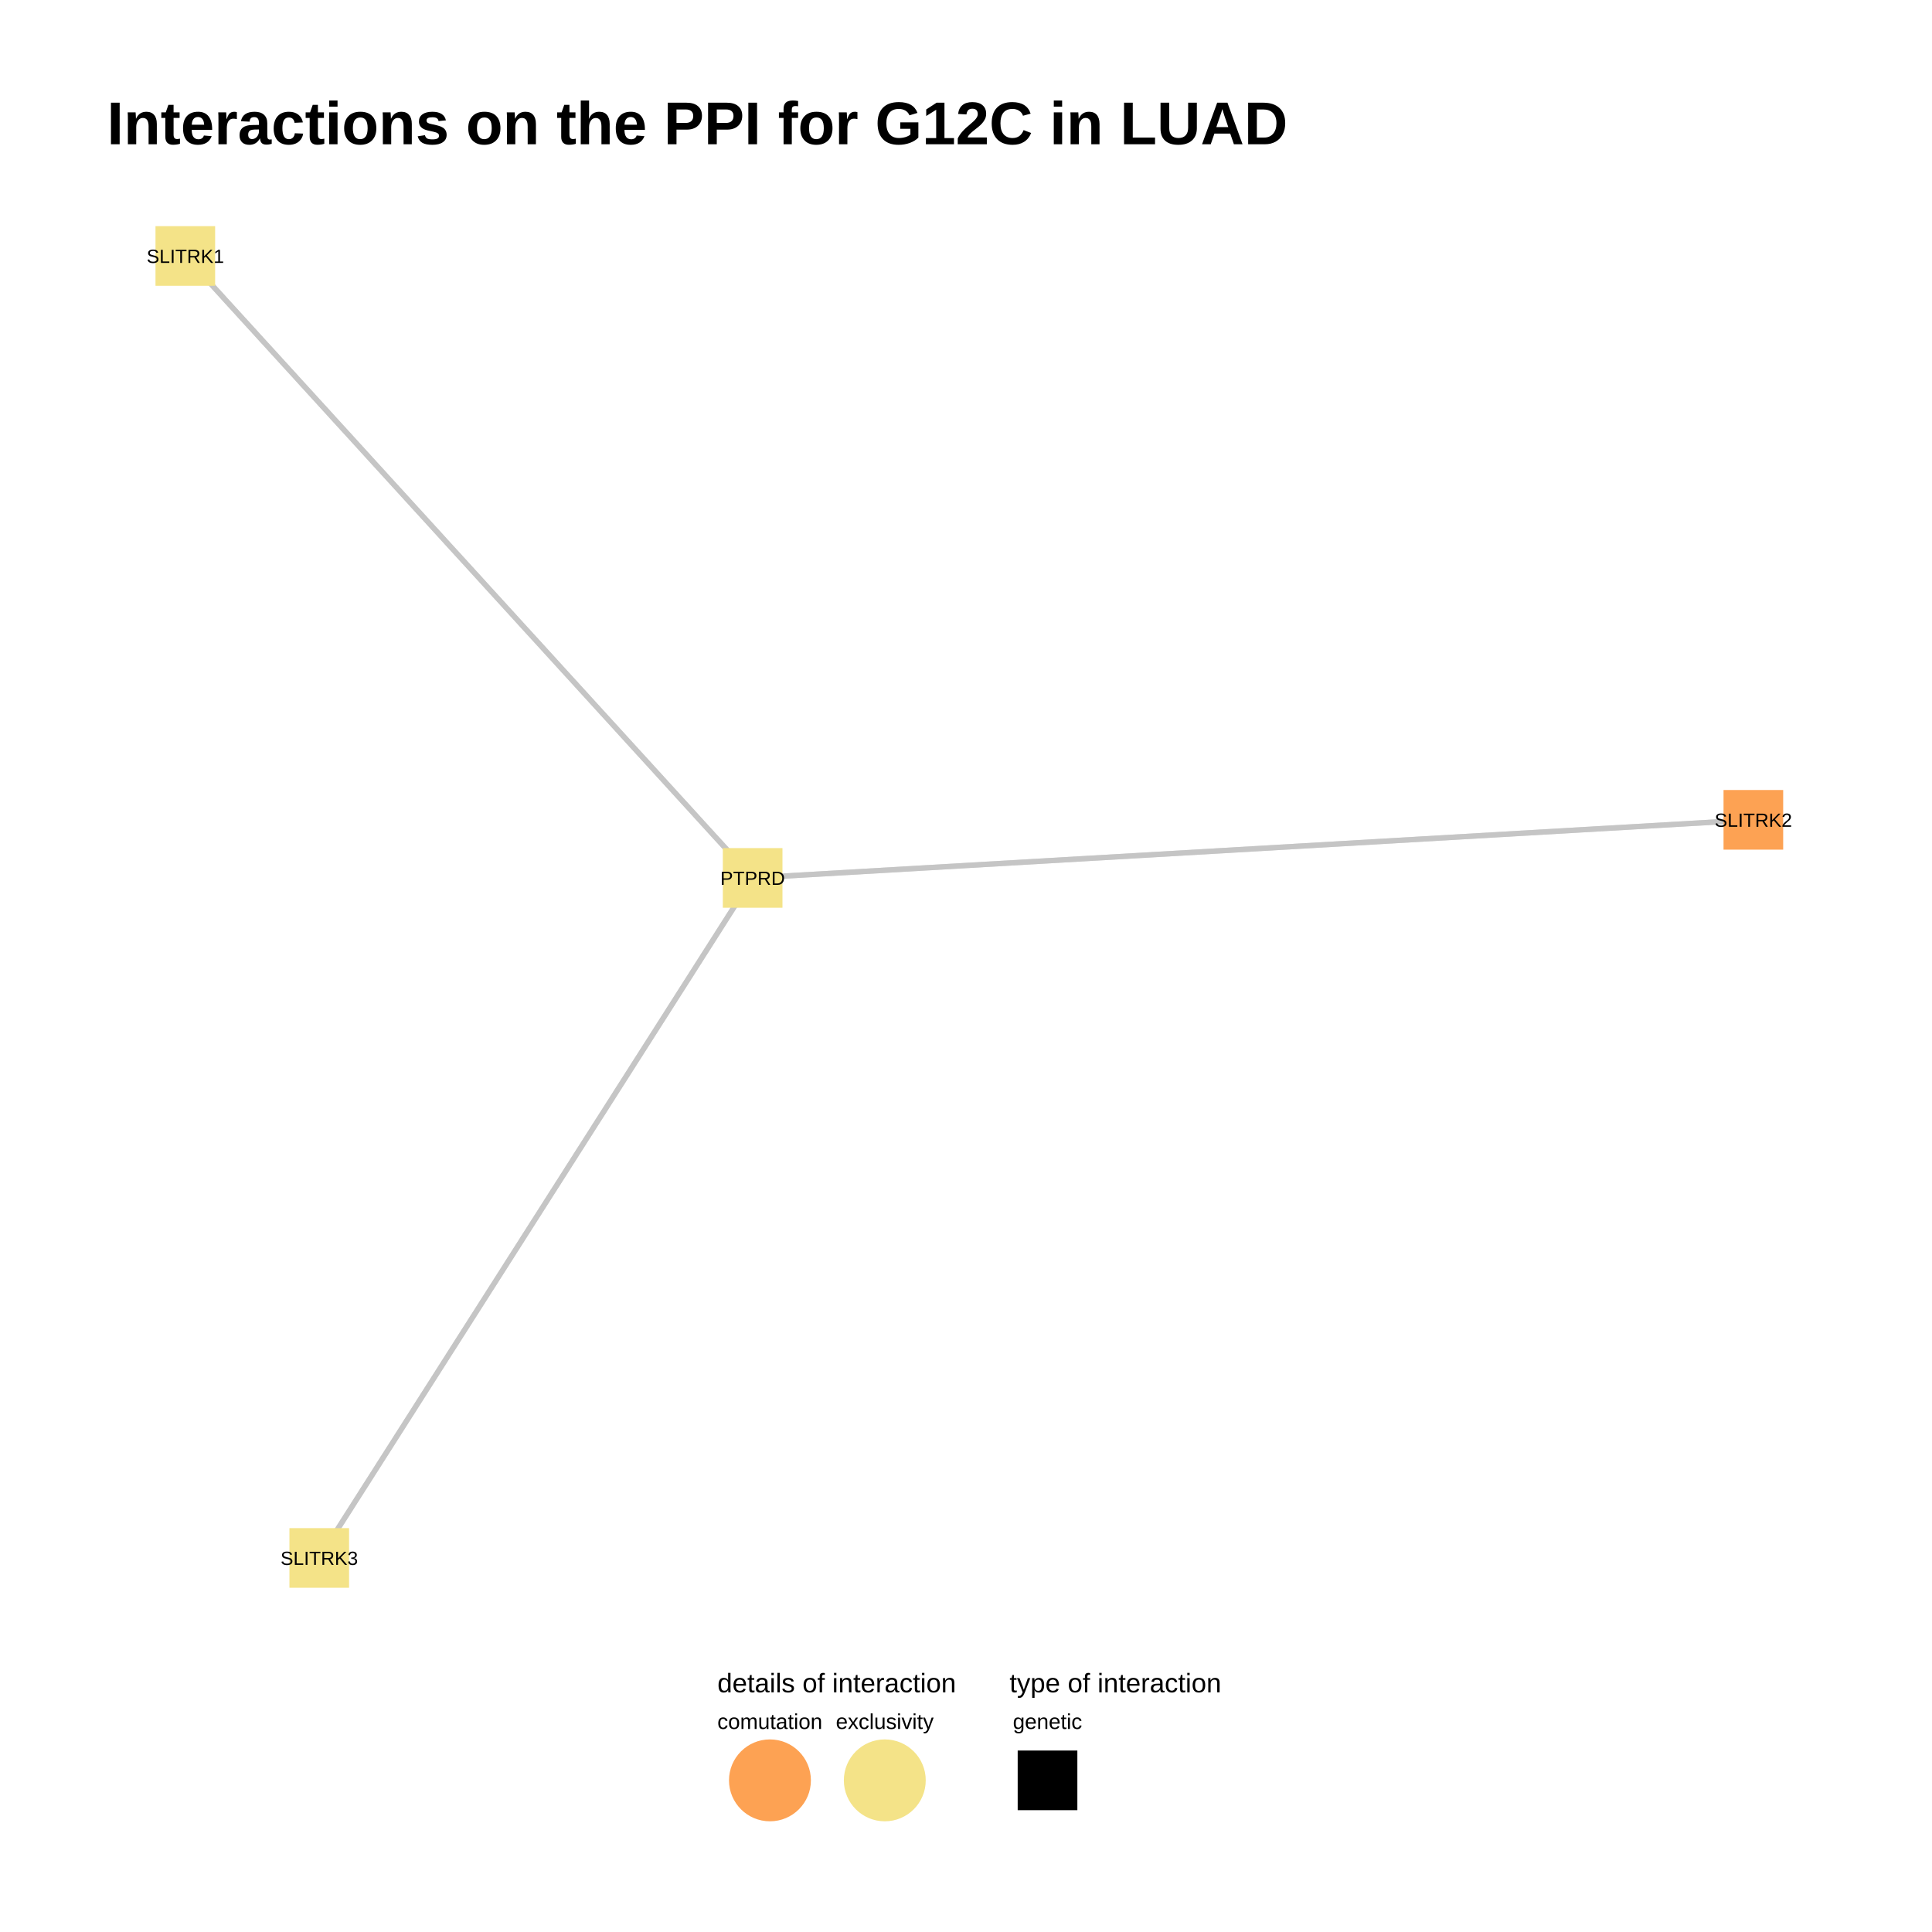
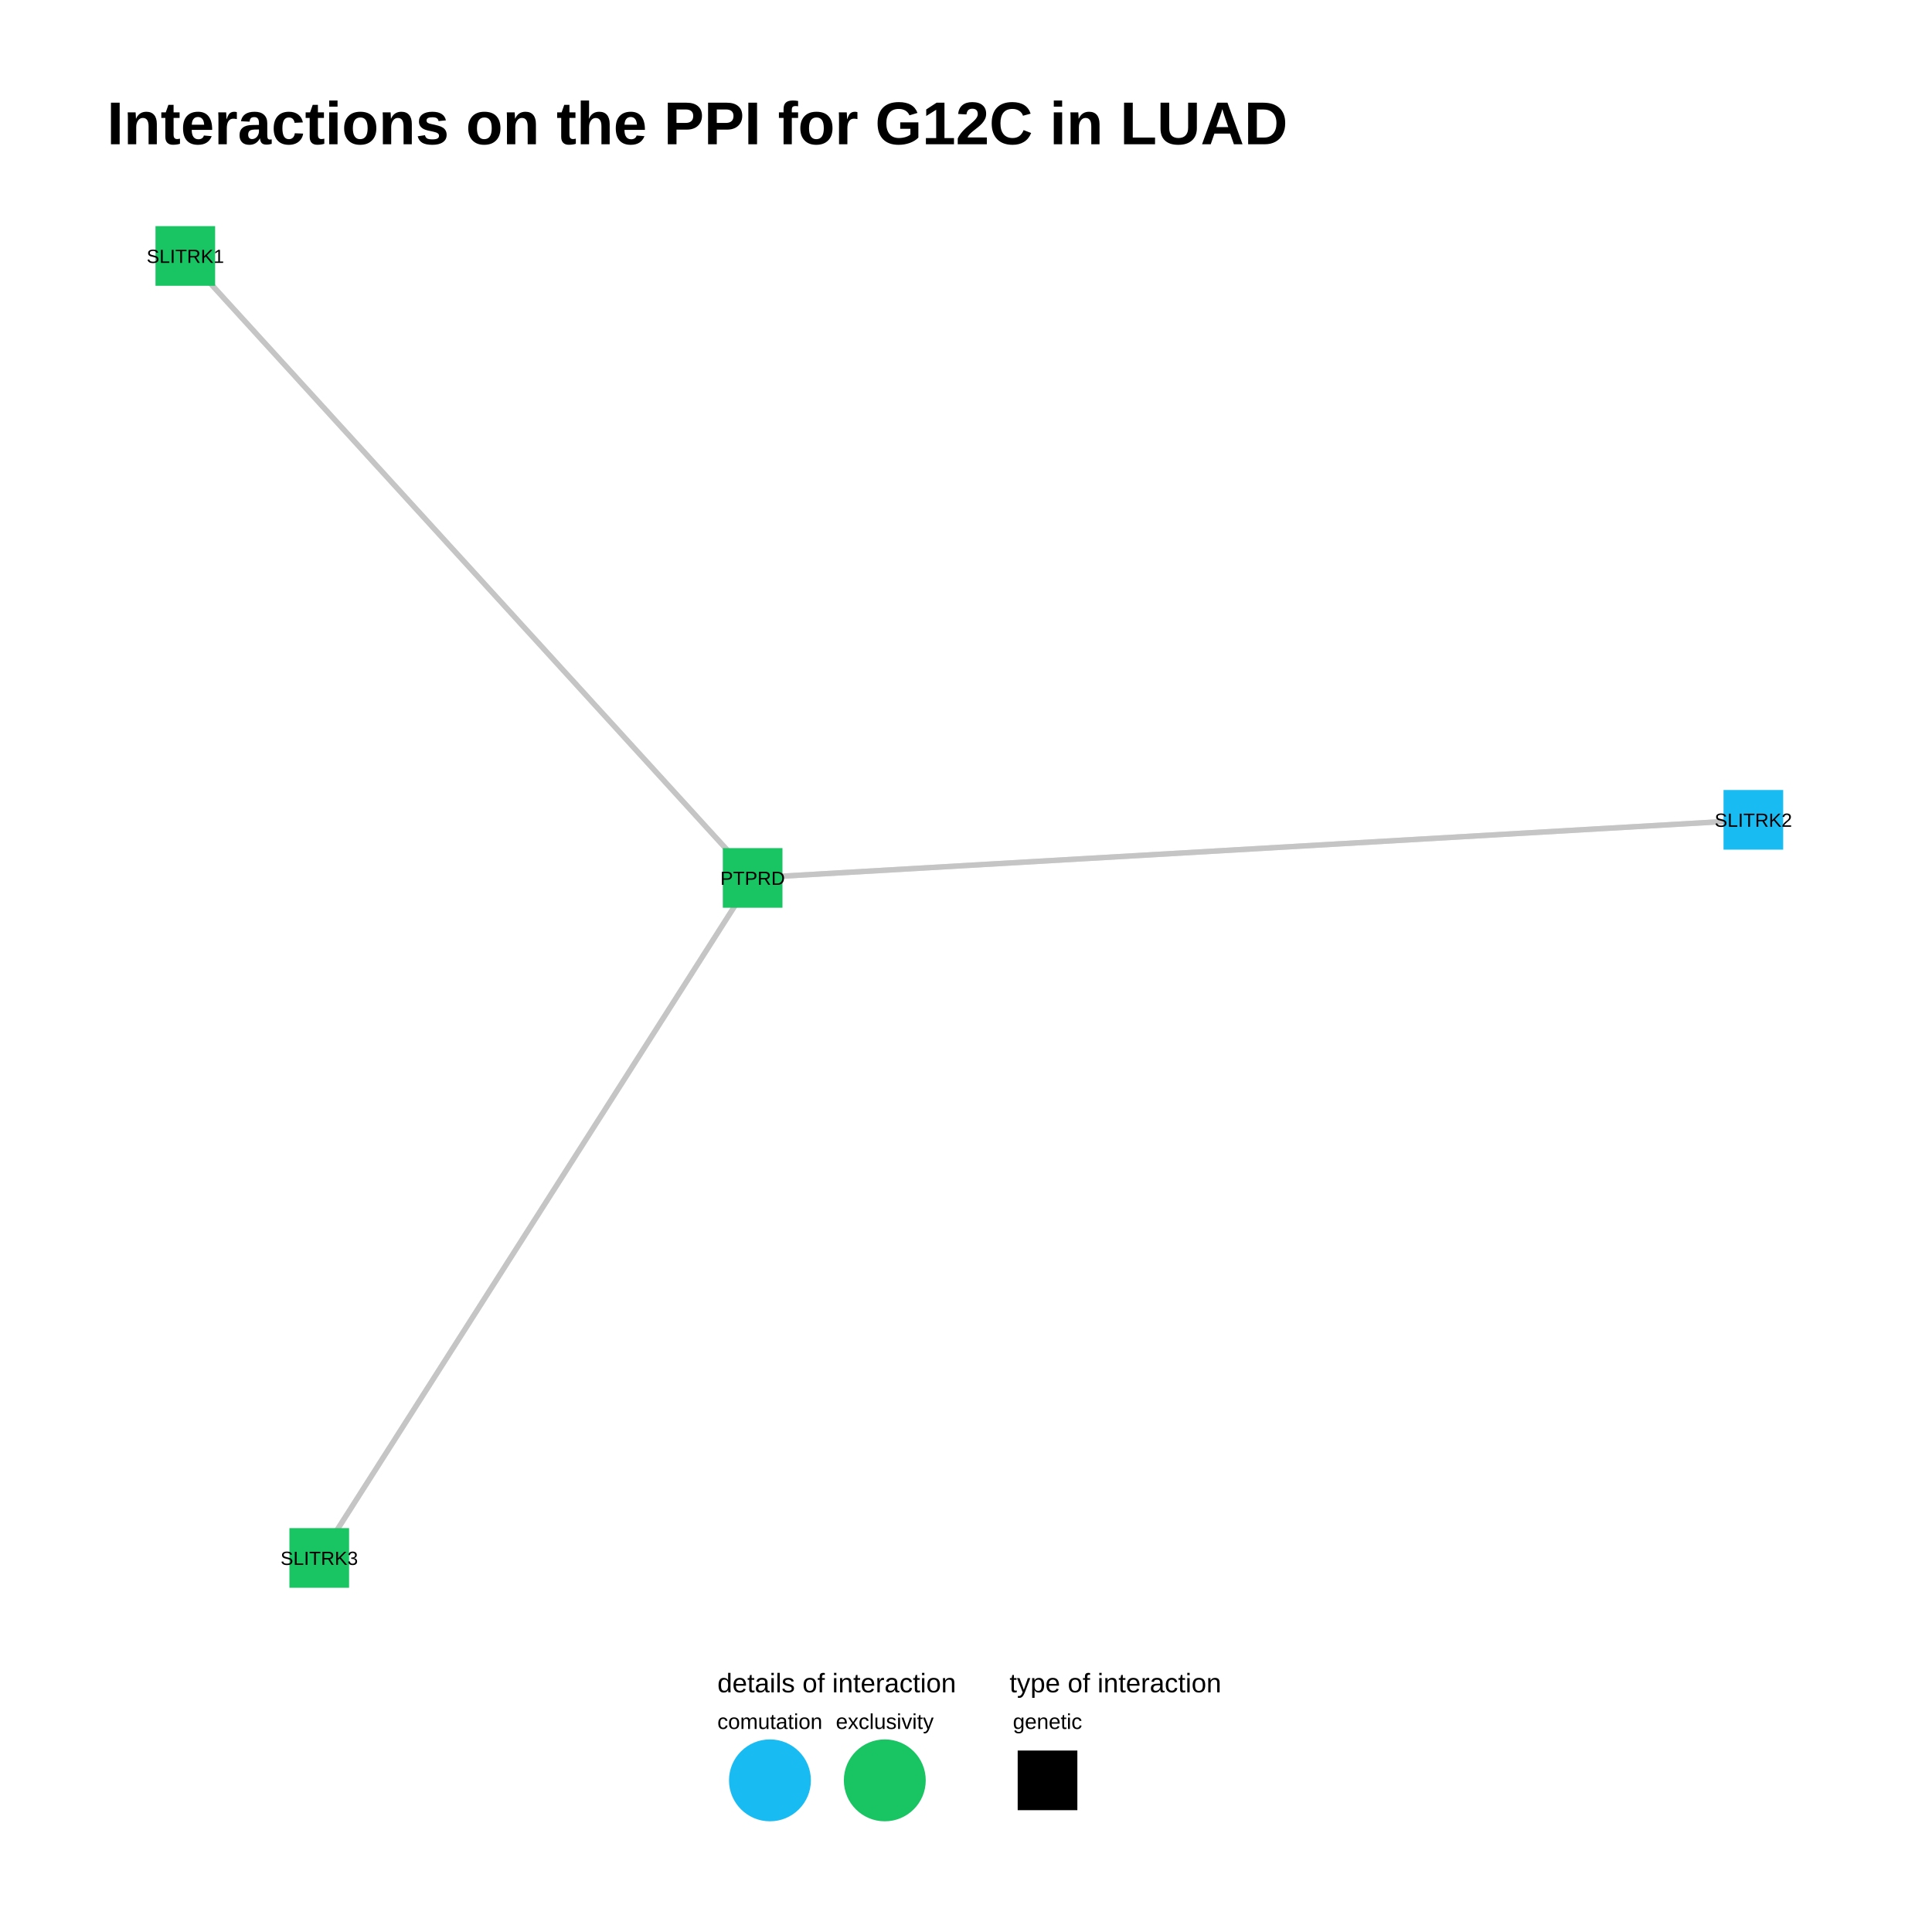
<svg xmlns="http://www.w3.org/2000/svg" viewBox="0 0 576.00 576.00">
  <defs>
    <style type="text/css">
    line, polyline, polygon, path, rect, circle {
      fill: none;
      stroke: #000000;
      stroke-linecap: round;
      stroke-linejoin: round;
      stroke-miterlimit: 10.00;
    }
  </style>
  </defs>
  <rect width="100%" height="100%" style="stroke: none; fill: #FFFFFF;" />
  <rect x="0.00" y="0.00" width="576.00" height="576.00" style="stroke-width: 0.78; stroke: none; fill: #FFFFFF;" />
  <defs>
    <clipPath id="cpMzEuODh8NTQ2LjExfDQ4My44OXw1Ni45MA==">
      <rect x="31.88" y="56.90" width="514.23" height="426.99" />
    </clipPath>
  </defs>
  <polyline points="522.74,244.42 519.72,244.60 516.71,244.77 513.70,244.95 510.68,245.12 507.67,245.30 504.66,245.47 501.64,245.65 498.63,245.82 495.62,246.00 492.60,246.17 489.59,246.35 486.57,246.52 483.56,246.70 480.55,246.87 477.53,247.04 474.52,247.22 471.51,247.39 468.49,247.57 465.48,247.74 462.47,247.92 459.45,248.09 456.44,248.27 453.42,248.44 450.41,248.62 447.40,248.79 444.38,248.97 441.37,249.14 438.36,249.32 435.34,249.49 432.33,249.67 429.32,249.84 426.30,250.02 423.29,250.19 420.28,250.37 417.26,250.54 414.25,250.72 411.23,250.89 408.22,251.07 405.21,251.24 402.19,251.42 399.18,251.59 396.17,251.77 393.15,251.94 390.14,252.12 387.13,252.29 384.11,252.47 381.10,252.64 378.08,252.82 375.07,252.99 372.06,253.17 369.04,253.34 366.03,253.52 363.02,253.69 360.00,253.87 356.99,254.04 353.98,254.22 350.96,254.39 347.95,254.57 344.94,254.74 341.92,254.92 338.91,255.09 335.89,255.27 332.88,255.44 329.87,255.62 326.85,255.79 323.84,255.96 320.83,256.14 317.81,256.31 314.80,256.49 311.79,256.66 308.77,256.84 305.76,257.01 302.74,257.19 299.73,257.36 296.72,257.54 293.70,257.71 290.69,257.89 287.68,258.06 284.66,258.24 281.65,258.41 278.64,258.59 275.62,258.76 272.61,258.94 269.59,259.11 266.58,259.29 263.57,259.46 260.55,259.64 257.54,259.81 254.53,259.99 251.51,260.16 248.50,260.34 245.49,260.51 242.47,260.69 239.46,260.86 236.45,261.04 233.43,261.21 230.42,261.39 227.40,261.56 224.39,261.74 " style="stroke-width: 1.60; stroke: #BFBFBF; stroke-opacity: 0.70; stroke-linecap: butt;" clip-path="url(#cpMzEuODh8NTQ2LjExfDQ4My44OXw1Ni45MA==)" />
  <polyline points="522.74,244.42 519.72,244.60 516.71,244.77 513.70,244.95 510.68,245.12 507.67,245.30 504.66,245.47 501.64,245.65 498.63,245.82 495.62,246.00 492.60,246.17 489.59,246.35 486.57,246.52 483.56,246.70 480.55,246.87 477.53,247.04 474.52,247.22 471.51,247.39 468.49,247.57 465.48,247.74 462.47,247.92 459.45,248.09 456.44,248.27 453.42,248.44 450.41,248.62 447.40,248.79 444.38,248.97 441.37,249.14 438.36,249.32 435.34,249.49 432.33,249.67 429.32,249.84 426.30,250.02 423.29,250.19 420.28,250.37 417.26,250.54 414.25,250.72 411.23,250.89 408.22,251.07 405.21,251.24 402.19,251.42 399.18,251.59 396.17,251.77 393.15,251.94 390.14,252.12 387.13,252.29 384.11,252.47 381.10,252.64 378.08,252.82 375.07,252.99 372.06,253.17 369.04,253.34 366.03,253.52 363.02,253.69 360.00,253.87 356.99,254.04 353.98,254.22 350.96,254.39 347.95,254.57 344.94,254.74 341.92,254.92 338.91,255.09 335.89,255.27 332.88,255.44 329.87,255.62 326.85,255.79 323.84,255.96 320.83,256.14 317.81,256.31 314.80,256.49 311.79,256.66 308.77,256.84 305.76,257.01 302.74,257.19 299.73,257.36 296.72,257.54 293.70,257.71 290.69,257.89 287.68,258.06 284.66,258.24 281.65,258.41 278.64,258.59 275.62,258.76 272.61,258.94 269.59,259.11 266.58,259.29 263.57,259.46 260.55,259.64 257.54,259.81 254.53,259.99 251.51,260.16 248.50,260.34 245.49,260.51 242.47,260.69 239.46,260.86 236.45,261.04 233.43,261.21 230.42,261.39 227.40,261.56 224.39,261.74 " style="stroke-width: 1.60; stroke: #BFBFBF; stroke-opacity: 0.70; stroke-linecap: butt;" clip-path="url(#cpMzEuODh8NTQ2LjExfDQ4My44OXw1Ni45MA==)" />
  <polyline points="55.25,76.31 56.96,78.18 58.67,80.05 60.38,81.93 62.09,83.80 63.80,85.67 65.51,87.54 67.21,89.42 68.92,91.29 70.63,93.16 72.34,95.04 74.05,96.91 75.76,98.78 77.46,100.66 79.17,102.53 80.88,104.40 82.59,106.27 84.30,108.15 86.01,110.02 87.72,111.89 89.42,113.77 91.13,115.64 92.84,117.51 94.55,119.39 96.26,121.26 97.97,123.13 99.67,125.01 101.38,126.88 103.09,128.75 104.80,130.62 106.51,132.50 108.22,134.37 109.92,136.24 111.63,138.12 113.34,139.99 115.05,141.86 116.76,143.74 118.47,145.61 120.18,147.48 121.88,149.35 123.59,151.23 125.30,153.10 127.01,154.97 128.72,156.85 130.43,158.72 132.13,160.59 133.84,162.47 135.55,164.34 137.26,166.21 138.97,168.08 140.68,169.96 142.39,171.83 144.09,173.70 145.80,175.58 147.51,177.45 149.22,179.32 150.93,181.20 152.64,183.07 154.34,184.94 156.05,186.82 157.76,188.69 159.47,190.56 161.18,192.43 162.89,194.31 164.60,196.18 166.30,198.05 168.01,199.93 169.72,201.80 171.43,203.67 173.14,205.55 174.85,207.42 176.55,209.29 178.26,211.16 179.97,213.04 181.68,214.91 183.39,216.78 185.10,218.66 186.80,220.53 188.51,222.40 190.22,224.28 191.93,226.15 193.64,228.02 195.35,229.90 197.06,231.77 198.76,233.64 200.47,235.51 202.18,237.39 203.89,239.26 205.60,241.13 207.31,243.01 209.01,244.88 210.72,246.75 212.43,248.63 214.14,250.50 215.85,252.37 217.56,254.24 219.27,256.12 220.97,257.99 222.68,259.86 224.39,261.74 " style="stroke-width: 1.60; stroke: #BFBFBF; stroke-opacity: 0.70; stroke-linecap: butt;" clip-path="url(#cpMzEuODh8NTQ2LjExfDQ4My44OXw1Ni45MA==)" />
  <polyline points="55.25,76.31 56.96,78.18 58.67,80.05 60.38,81.93 62.09,83.80 63.80,85.67 65.51,87.54 67.21,89.42 68.92,91.29 70.63,93.16 72.34,95.04 74.05,96.91 75.76,98.78 77.46,100.66 79.17,102.53 80.88,104.40 82.59,106.27 84.30,108.15 86.01,110.02 87.72,111.89 89.42,113.77 91.13,115.64 92.84,117.51 94.55,119.39 96.26,121.26 97.97,123.13 99.67,125.01 101.38,126.88 103.09,128.75 104.80,130.62 106.51,132.50 108.22,134.37 109.92,136.24 111.63,138.12 113.34,139.99 115.05,141.86 116.76,143.74 118.47,145.61 120.18,147.48 121.88,149.35 123.59,151.23 125.30,153.10 127.01,154.97 128.72,156.85 130.43,158.72 132.13,160.59 133.84,162.47 135.55,164.34 137.26,166.21 138.97,168.08 140.68,169.96 142.39,171.83 144.09,173.70 145.80,175.58 147.51,177.45 149.22,179.32 150.93,181.20 152.64,183.07 154.34,184.94 156.05,186.82 157.76,188.69 159.47,190.56 161.18,192.43 162.89,194.31 164.60,196.18 166.30,198.05 168.01,199.93 169.72,201.80 171.43,203.67 173.14,205.55 174.85,207.42 176.55,209.29 178.26,211.16 179.97,213.04 181.68,214.91 183.39,216.78 185.10,218.66 186.80,220.53 188.51,222.40 190.22,224.28 191.93,226.15 193.64,228.02 195.35,229.90 197.06,231.77 198.76,233.64 200.47,235.51 202.18,237.39 203.89,239.26 205.60,241.13 207.31,243.01 209.01,244.88 210.72,246.75 212.43,248.63 214.14,250.50 215.85,252.37 217.56,254.24 219.27,256.12 220.97,257.99 222.68,259.86 224.39,261.74 " style="stroke-width: 1.60; stroke: #BFBFBF; stroke-opacity: 0.70; stroke-linecap: butt;" clip-path="url(#cpMzEuODh8NTQ2LjExfDQ4My44OXw1Ni45MA==)" />
  <polyline points="224.39,261.74 223.09,263.78 221.78,265.83 220.48,267.88 219.17,269.93 217.86,271.98 216.56,274.02 215.25,276.07 213.95,278.12 212.64,280.17 211.34,282.22 210.03,284.26 208.73,286.31 207.42,288.36 206.12,290.41 204.81,292.46 203.51,294.50 202.20,296.55 200.90,298.60 199.59,300.65 198.29,302.70 196.98,304.74 195.68,306.79 194.37,308.84 193.07,310.89 191.76,312.94 190.46,314.98 189.15,317.03 187.85,319.08 186.54,321.13 185.24,323.17 183.93,325.22 182.63,327.27 181.32,329.32 180.02,331.37 178.71,333.41 177.40,335.46 176.10,337.51 174.79,339.56 173.49,341.61 172.18,343.65 170.88,345.70 169.57,347.75 168.27,349.80 166.96,351.85 165.66,353.89 164.35,355.94 163.05,357.99 161.74,360.04 160.44,362.09 159.13,364.13 157.83,366.18 156.52,368.23 155.22,370.28 153.91,372.33 152.61,374.37 151.30,376.42 150.00,378.47 148.69,380.52 147.39,382.57 146.08,384.61 144.78,386.66 143.47,388.71 142.17,390.76 140.86,392.80 139.56,394.85 138.25,396.90 136.94,398.95 135.64,401.00 134.33,403.04 133.03,405.09 131.72,407.14 130.42,409.19 129.11,411.24 127.81,413.28 126.50,415.33 125.20,417.38 123.89,419.43 122.59,421.48 121.28,423.52 119.98,425.57 118.67,427.62 117.37,429.67 116.06,431.72 114.76,433.76 113.45,435.81 112.15,437.86 110.84,439.91 109.54,441.96 108.23,444.00 106.93,446.05 105.62,448.10 104.32,450.15 103.01,452.19 101.71,454.24 100.40,456.29 99.10,458.34 97.79,460.39 96.48,462.43 95.18,464.48 " style="stroke-width: 1.60; stroke: #BFBFBF; stroke-opacity: 0.70; stroke-linecap: butt;" clip-path="url(#cpMzEuODh8NTQ2LjExfDQ4My44OXw1Ni45MA==)" />
  <polyline points="224.39,261.74 223.09,263.78 221.78,265.83 220.48,267.88 219.17,269.93 217.86,271.98 216.56,274.02 215.25,276.07 213.95,278.12 212.64,280.17 211.34,282.22 210.03,284.26 208.73,286.31 207.42,288.36 206.12,290.41 204.81,292.46 203.51,294.50 202.20,296.55 200.90,298.60 199.59,300.65 198.29,302.70 196.98,304.74 195.68,306.79 194.37,308.84 193.07,310.89 191.76,312.94 190.46,314.98 189.15,317.03 187.85,319.08 186.54,321.13 185.24,323.17 183.93,325.22 182.63,327.27 181.32,329.32 180.02,331.37 178.71,333.41 177.40,335.46 176.10,337.51 174.79,339.56 173.49,341.61 172.18,343.65 170.88,345.70 169.57,347.75 168.27,349.80 166.96,351.85 165.66,353.89 164.35,355.94 163.05,357.99 161.74,360.04 160.44,362.09 159.13,364.13 157.83,366.18 156.52,368.23 155.22,370.28 153.91,372.33 152.61,374.37 151.30,376.42 150.00,378.47 148.69,380.52 147.39,382.57 146.08,384.61 144.78,386.66 143.47,388.71 142.17,390.76 140.86,392.80 139.56,394.85 138.25,396.90 136.94,398.95 135.64,401.00 134.33,403.04 133.03,405.09 131.72,407.14 130.42,409.19 129.11,411.24 127.81,413.28 126.50,415.33 125.20,417.38 123.89,419.43 122.59,421.48 121.28,423.52 119.98,425.57 118.67,427.62 117.37,429.67 116.06,431.72 114.76,433.76 113.45,435.81 112.15,437.86 110.84,439.91 109.54,441.96 108.23,444.00 106.93,446.05 105.62,448.10 104.32,450.15 103.01,452.19 101.71,454.24 100.40,456.29 99.10,458.34 97.79,460.39 96.48,462.43 95.18,464.48 " style="stroke-width: 1.60; stroke: #BFBFBF; stroke-opacity: 0.70; stroke-linecap: butt;" clip-path="url(#cpMzEuODh8NTQ2LjExfDQ4My44OXw1Ni45MA==)" />
-   <polygon points="513.85,253.31 531.63,253.31 531.63,235.53 513.85,235.53 " style="stroke-width: 0.71; stroke: none; fill: #FDA253;" clip-path="url(#cpMzEuODh8NTQ2LjExfDQ4My44OXw1Ni45MA==)" />
-   <polygon points="46.36,85.20 64.14,85.20 64.14,67.42 46.36,67.42 " style="stroke-width: 0.71; stroke: none; fill: #F4E388;" clip-path="url(#cpMzEuODh8NTQ2LjExfDQ4My44OXw1Ni45MA==)" />
-   <polygon points="215.50,270.63 233.28,270.63 233.28,252.85 215.50,252.85 " style="stroke-width: 0.71; stroke: none; fill: #F4E388;" clip-path="url(#cpMzEuODh8NTQ2LjExfDQ4My44OXw1Ni45MA==)" />
-   <polygon points="86.29,473.37 104.07,473.37 104.07,455.59 86.29,455.59 " style="stroke-width: 0.71; stroke: none; fill: #F4E388;" clip-path="url(#cpMzEuODh8NTQ2LjExfDQ4My44OXw1Ni45MA==)" />
+   <polygon points="513.85,253.31 531.63,253.31 531.63,235.53 513.85,235.53 " style="stroke-width: 0.71; stroke: none; fill: #18BCF2;" clip-path="url(#cpMzEuODh8NTQ2LjExfDQ4My44OXw1Ni45MA==)" />
+   <polygon points="46.36,85.20 64.14,85.20 64.14,67.42 46.36,67.42 " style="stroke-width: 0.71; stroke: none; fill: #19C462;" clip-path="url(#cpMzEuODh8NTQ2LjExfDQ4My44OXw1Ni45MA==)" />
+   <polygon points="215.50,270.63 233.28,270.63 233.28,252.85 215.50,252.85 " style="stroke-width: 0.71; stroke: none; fill: #19C462;" clip-path="url(#cpMzEuODh8NTQ2LjExfDQ4My44OXw1Ni45MA==)" />
+   <polygon points="86.29,473.37 104.07,473.37 104.07,455.59 86.29,455.59 " style="stroke-width: 0.71; stroke: none; fill: #19C462;" clip-path="url(#cpMzEuODh8NTQ2LjExfDQ4My44OXw1Ni45MA==)" />
  <g clip-path="url(#cpMzEuODh8NTQ2LjExfDQ4My44OXw1Ni45MA==)">
    <text x="511.20" y="246.49" style="font-size: 5.69px; font-family: Arial;" textLength="23.07px" lengthAdjust="spacingAndGlyphs">SLITRK2</text>
  </g>
  <g clip-path="url(#cpMzEuODh8NTQ2LjExfDQ4My44OXw1Ni45MA==)">
    <text x="43.72" y="78.38" style="font-size: 5.69px; font-family: Arial;" textLength="23.07px" lengthAdjust="spacingAndGlyphs">SLITRK1</text>
  </g>
  <g clip-path="url(#cpMzEuODh8NTQ2LjExfDQ4My44OXw1Ni45MA==)">
    <text x="214.75" y="263.81" style="font-size: 5.69px; font-family: Arial;" textLength="19.27px" lengthAdjust="spacingAndGlyphs">PTPRD</text>
  </g>
  <g clip-path="url(#cpMzEuODh8NTQ2LjExfDQ4My44OXw1Ni45MA==)">
    <text x="83.64" y="466.55" style="font-size: 5.69px; font-family: Arial;" textLength="23.07px" lengthAdjust="spacingAndGlyphs">SLITRK3</text>
  </g>
  <defs>
    <clipPath id="cpMC4wMHw1NzYuMDB8NTc2LjAwfDAuMDA=">
      <rect x="0.00" y="0.00" width="576.00" height="576.00" />
    </clipPath>
  </defs>
  <g clip-path="url(#cpMC4wMHw1NzYuMDB8NTc2LjAwfDAuMDA=)">
    <text x="213.88" y="504.54" style="font-size: 8.00px; font-family: Arial;" textLength="71.14px" lengthAdjust="spacingAndGlyphs">details of interaction</text>
  </g>
-   <circle cx="229.55" cy="530.79" r="8.89pt" style="stroke-width: 0.71; stroke: #FDA253; fill: #FDA253;" clip-path="url(#cpMC4wMHw1NzYuMDB8NTc2LjAwfDAuMDA=)" />
-   <circle cx="263.79" cy="530.79" r="8.89pt" style="stroke-width: 0.71; stroke: #F4E388; fill: #F4E388;" clip-path="url(#cpMC4wMHw1NzYuMDB8NTc2LjAwfDAuMDA=)" />
+   <circle cx="229.55" cy="530.79" r="8.89pt" style="stroke-width: 0.71; stroke: #18BCF2; fill: #18BCF2;" clip-path="url(#cpMC4wMHw1NzYuMDB8NTc2LjAwfDAuMDA=)" />
+   <circle cx="263.79" cy="530.79" r="8.89pt" style="stroke-width: 0.71; stroke: #19C462; fill: #19C462;" clip-path="url(#cpMC4wMHw1NzYuMDB8NTc2LjAwfDAuMDA=)" />
  <g clip-path="url(#cpMC4wMHw1NzYuMDB8NTc2LjAwfDAuMDA=)">
    <text x="213.88" y="515.46" style="font-size: 6.40px; font-family: Arial;" textLength="31.33px" lengthAdjust="spacingAndGlyphs">comutation</text>
  </g>
  <g clip-path="url(#cpMC4wMHw1NzYuMDB8NTc2LjAwfDAuMDA=)">
    <text x="249.20" y="515.46" style="font-size: 6.40px; font-family: Arial;" textLength="29.19px" lengthAdjust="spacingAndGlyphs">exclusivity</text>
  </g>
  <g clip-path="url(#cpMC4wMHw1NzYuMDB8NTc2LjAwfDAuMDA=)">
    <text x="300.97" y="504.54" style="font-size: 8.00px; font-family: Arial;" textLength="63.14px" lengthAdjust="spacingAndGlyphs">type of interaction</text>
  </g>
  <polygon points="303.41,539.68 321.20,539.68 321.20,521.90 303.41,521.90 " style="stroke-width: 0.71; stroke: none; fill: #000000;" clip-path="url(#cpMC4wMHw1NzYuMDB8NTc2LjAwfDAuMDA=)" />
  <g clip-path="url(#cpMC4wMHw1NzYuMDB8NTc2LjAwfDAuMDA=)">
    <text x="301.98" y="515.46" style="font-size: 6.40px; font-family: Arial;" textLength="20.65px" lengthAdjust="spacingAndGlyphs">genetic</text>
  </g>
  <g clip-path="url(#cpMC4wMHw1NzYuMDB8NTc2LjAwfDAuMDA=)">
    <text x="31.88" y="43.01" style="font-size: 18.00px; font-weight: bold; font-family: Arial;" textLength="352.06px" lengthAdjust="spacingAndGlyphs">Interactions on the PPI for G12C in LUAD</text>
  </g>
</svg>
